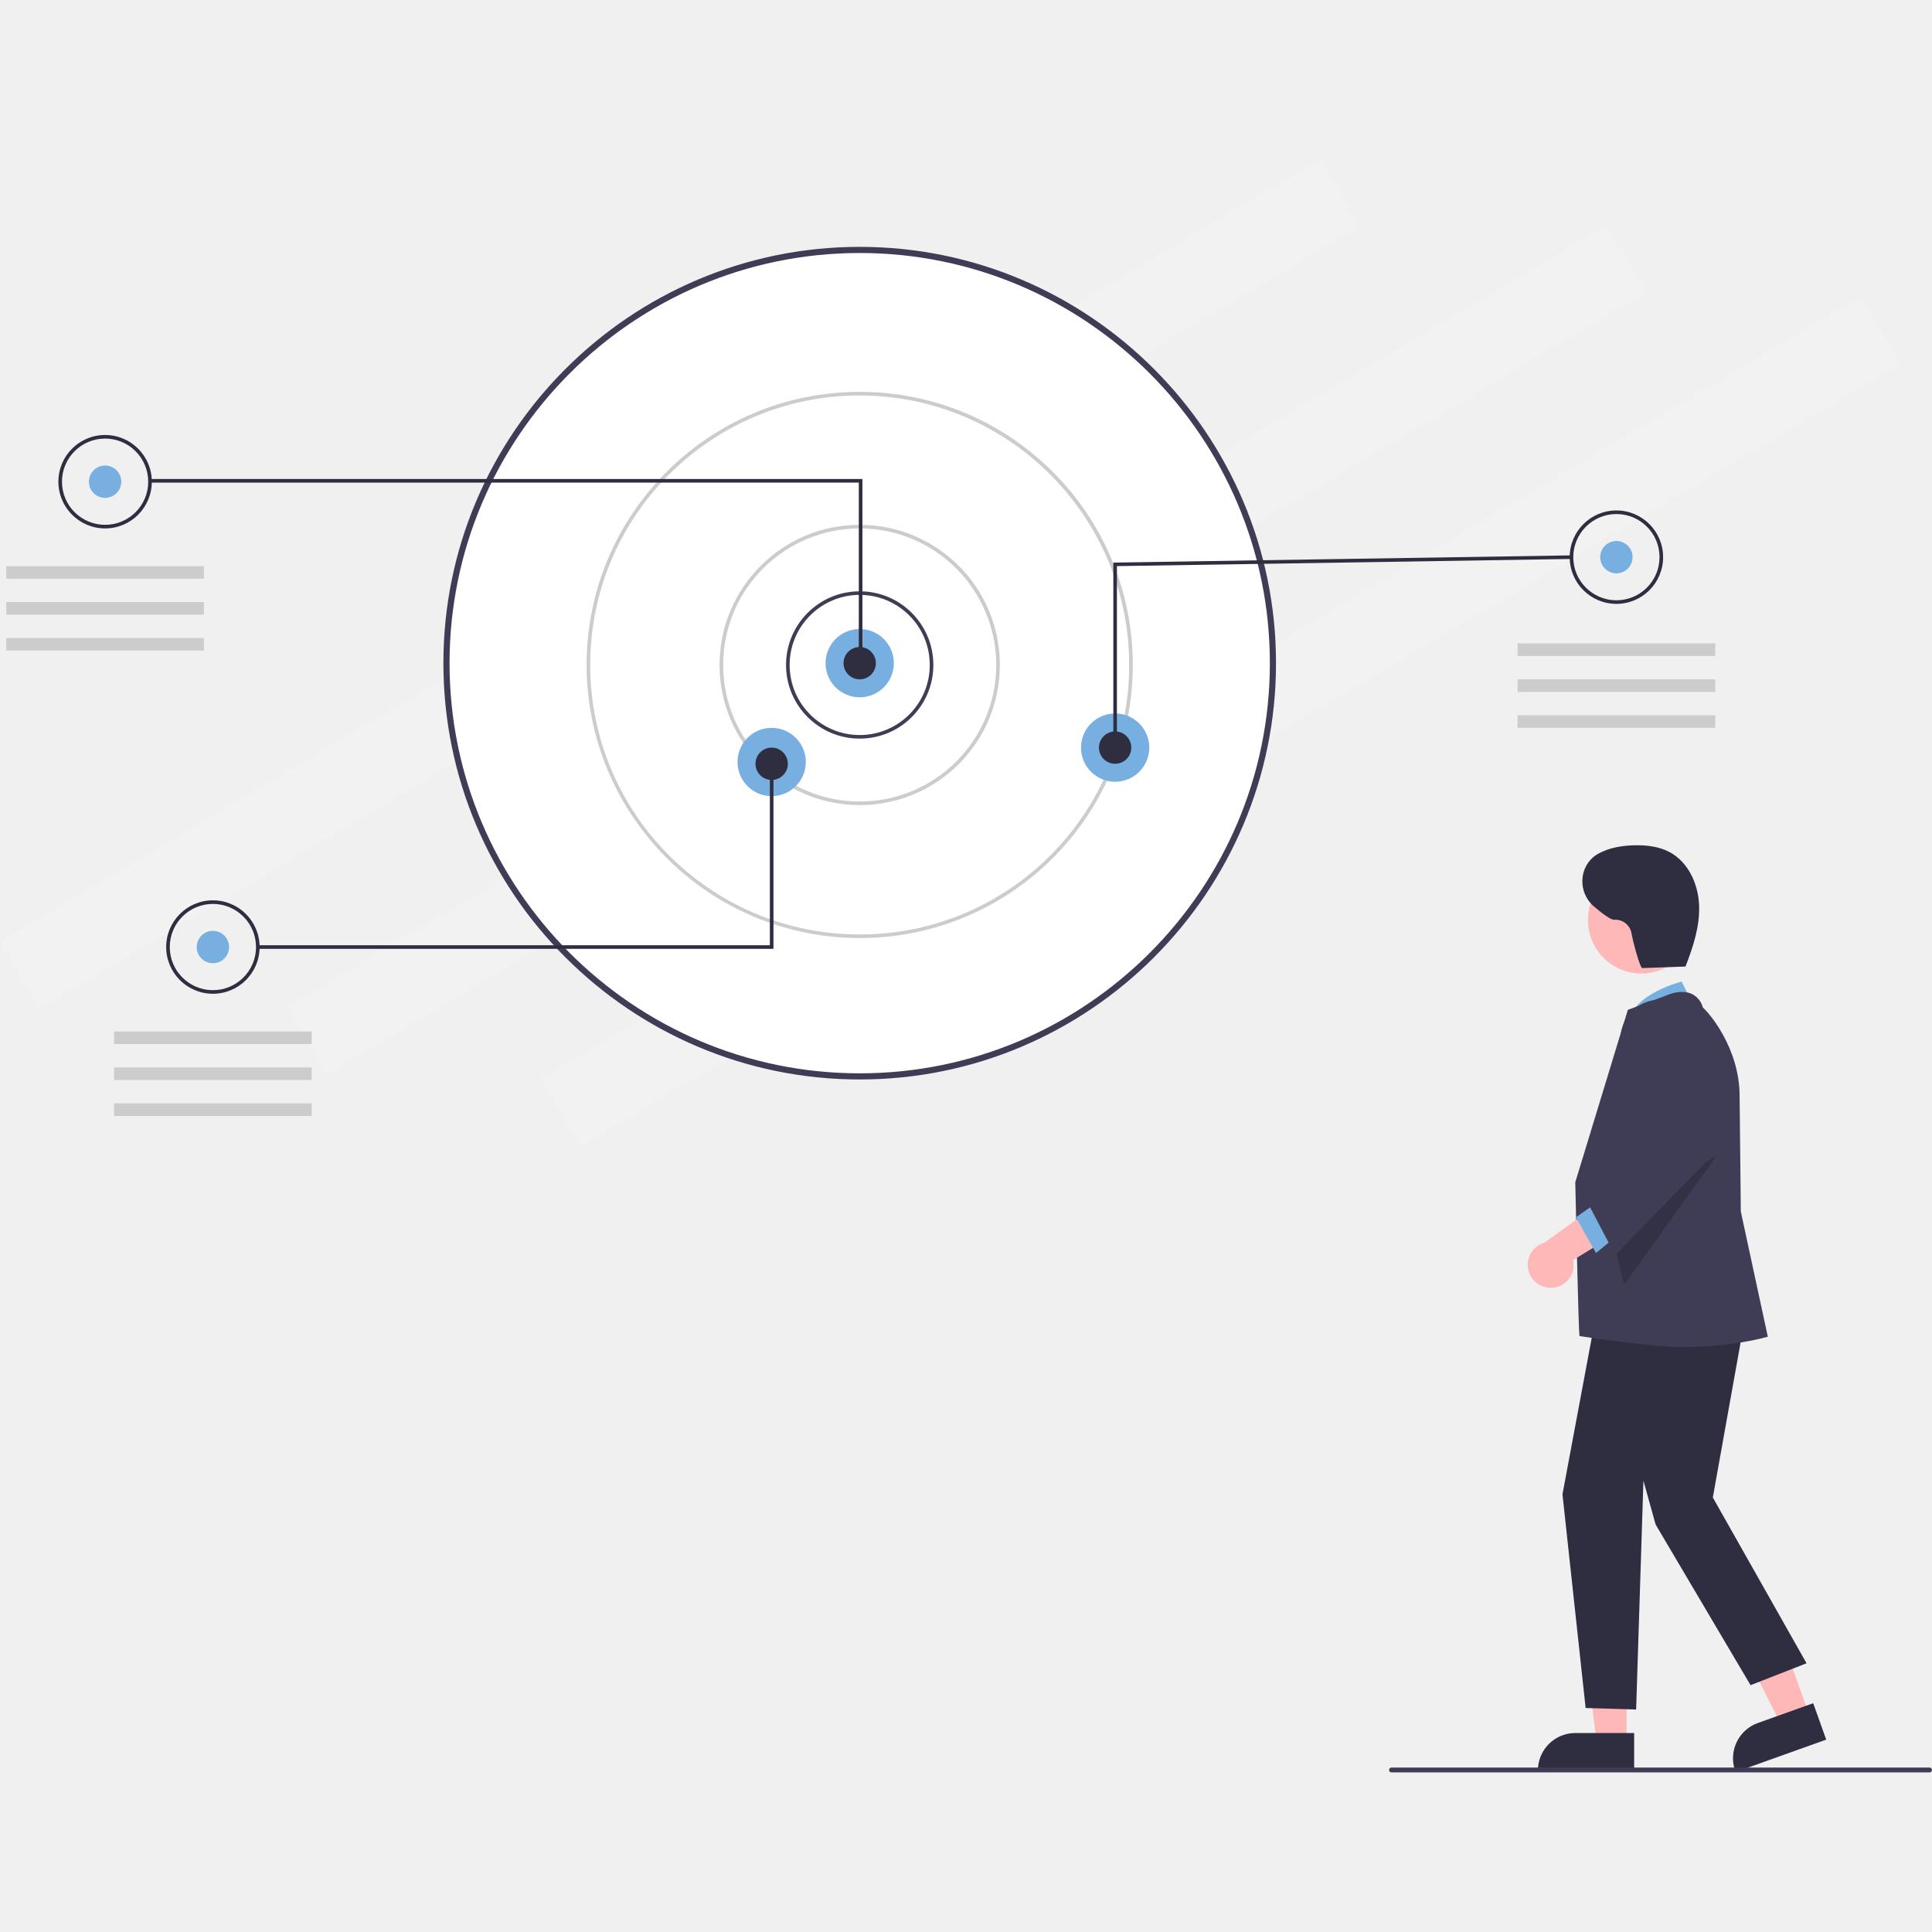
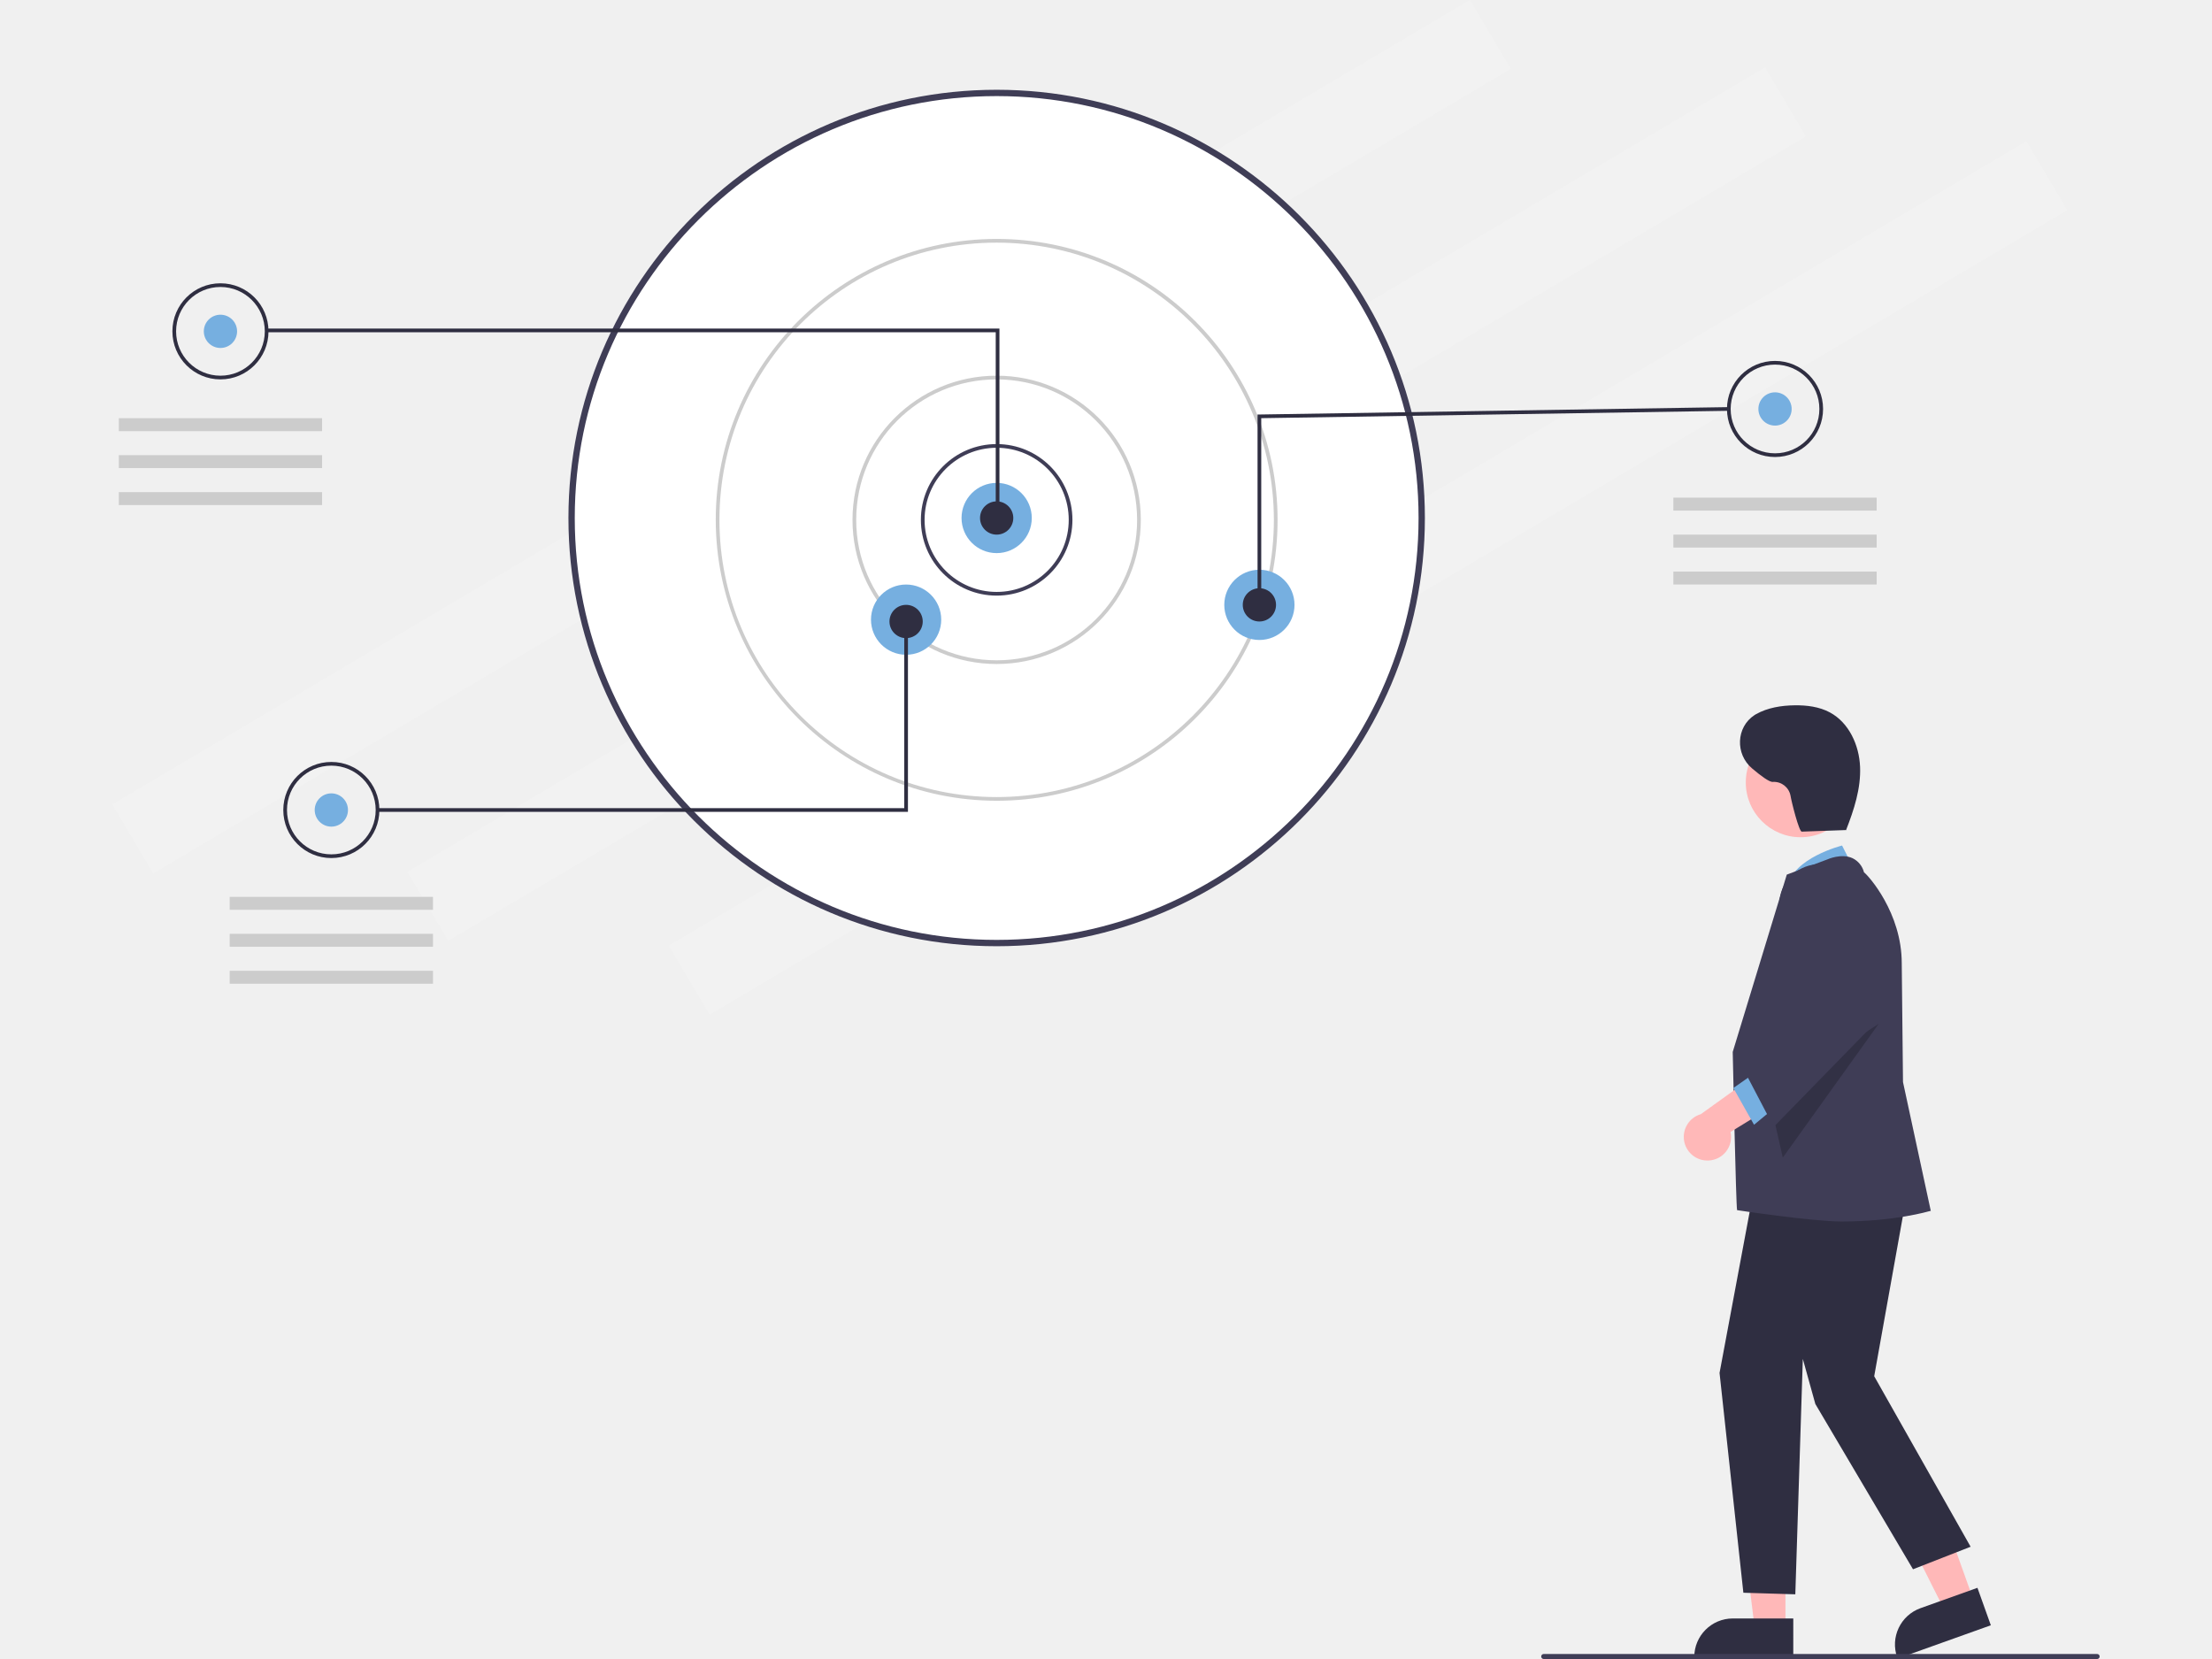
- <svg xmlns="http://www.w3.org/2000/svg" id="b9b061f4-2238-46cf-9cbb-0fa8bffbec0a" data-name="Layer 1" width="150" height="150px" viewBox="0 0 793.563 662.464">
+ <svg xmlns="http://www.w3.org/2000/svg" id="b9b061f4-2238-46cf-9cbb-0fa8bffbec0a" data-name="Layer 1" width="200" height="150" viewBox="0 0 793.563 662.464">
  <rect x="167.355" y="277.158" width="630.166" height="31.983" transform="translate(-285.266 168.1218) rotate(-30.64932)" fill="#f2f2f2" />
  <rect x="285.186" y="304.091" width="630.166" height="31.983" transform="translate(-282.5352 231.9526) rotate(-30.64932)" fill="#f2f2f2" />
  <rect x="389.551" y="333.549" width="630.166" height="31.983" transform="translate(-282.9729 289.2711) rotate(-30.64932)" fill="#f2f2f2" />
  <circle cx="353.12" cy="206.844" r="169.736" fill="#fff" />
  <path d="M385.341,325.612c0-94.289,76.709-170.998,170.998-170.998s170.998,76.71,170.998,170.998S650.628,496.61,556.339,496.61,385.341,419.9,385.341,325.612Zm2.525,0c0,92.896,75.577,168.473,168.473,168.473s168.473-75.577,168.473-168.473S649.235,157.139,556.339,157.139,387.866,232.716,387.866,325.612Z" transform="translate(-203.2186 -118.7682)" fill="#3f3d56" />
  <path d="M526.082,326.35v0A30.257,30.257,0,1,1,556.339,356.607,30.257,30.257,0,0,1,526.082,326.35Zm30.257-28.781a28.814,28.814,0,0,0-28.781,28.781v0a28.781,28.781,0,1,0,28.781-28.781Z" transform="translate(-203.2186 -118.7682)" fill="#3f3d56" style="isolation:isolate" />
  <path d="M498.776,326.35v0a57.563,57.563,0,1,1,57.563,57.563A57.563,57.563,0,0,1,498.776,326.35Zm57.563-56.087a56.087,56.087,0,1,0,56.087,56.087,56.15,56.15,0,0,0-56.087-56.087Z" transform="translate(-203.2186 -118.7682)" fill="#ccc" style="isolation:isolate" />
  <path d="M444.166,326.35A112.173,112.173,0,1,1,556.339,438.523,112.3,112.3,0,0,1,444.166,326.35ZM556.339,215.653A110.697,110.697,0,1,0,667.036,326.35,110.823,110.823,0,0,0,556.339,215.653Z" transform="translate(-203.2186 -118.7682)" fill="#ccc" style="isolation:isolate" />
  <circle cx="353.12" cy="206.844" r="14.022" fill="#76afe0" style="isolation:isolate" />
  <circle cx="316.959" cy="247.433" r="14.022" fill="#76afe0" style="isolation:isolate" />
  <circle cx="458.035" cy="241.529" r="14.022" fill="#76afe0" style="isolation:isolate" />
  <circle cx="353.12" cy="206.844" r="6.642" fill="#2f2e41" />
  <circle cx="458.035" cy="241.529" r="6.642" fill="#2f2e41" />
  <circle cx="316.959" cy="248.171" r="6.642" fill="#2f2e41" />
  <circle cx="43.168" cy="132.308" r="6.642" fill="#76afe0" />
  <polygon points="352.751 132.677 61.248 132.677 61.248 131.201 354.228 131.201 354.228 207.212 352.751 207.212 352.751 132.677" fill="#2f2e41" />
  <path d="M227.199,251.076a19.188,19.188,0,1,1,19.188,19.188A19.188,19.188,0,0,1,227.199,251.076Zm19.188-17.712a17.712,17.712,0,1,0,17.712,17.712,17.732,17.732,0,0,0-17.712-17.712Z" transform="translate(-203.2186 -118.7682)" fill="#2f2e41" />
  <circle cx="87.447" cy="323.445" r="6.642" fill="#76afe0" />
  <path d="M271.478,442.213h0a19.188,19.188,0,1,1,19.188,19.188A19.188,19.188,0,0,1,271.478,442.213Zm19.188-17.712a17.712,17.712,0,1,0,17.712,17.712,17.732,17.732,0,0,0-17.712-17.712Z" transform="translate(-203.2186 -118.7682)" fill="#2f2e41" />
  <circle cx="663.932" cy="163.303" r="6.642" fill="#76afe0" />
  <path d="M847.963,282.071a19.188,19.188,0,1,1,19.188,19.188A19.188,19.188,0,0,1,847.963,282.071Zm19.188-17.712a17.732,17.732,0,0,0-17.712,17.712v0a17.712,17.712,0,1,0,17.712-17.712Z" transform="translate(-203.2186 -118.7682)" fill="#2f2e41" />
  <polygon points="457.297 165.528 645.471 162.565 645.494 164.04 458.773 166.981 458.773 241.529 457.297 241.529 457.297 165.528" fill="#2f2e41" />
  <polygon points="105.897 322.707 316.221 322.707 316.221 248.171 317.697 248.171 317.697 324.182 105.897 324.182 105.897 322.707" fill="#2f2e41" />
  <rect x="2.579" y="166.993" width="81.178" height="5.166" fill="#ccc" />
  <rect x="2.579" y="181.752" width="81.178" height="5.166" fill="#ccc" />
  <rect x="2.579" y="196.512" width="81.178" height="5.166" fill="#ccc" />
  <rect x="46.858" y="358.13" width="81.178" height="5.166" fill="#ccc" />
  <rect x="46.858" y="372.889" width="81.178" height="5.166" fill="#ccc" />
  <rect x="46.858" y="387.649" width="81.178" height="5.166" fill="#ccc" />
  <rect x="623.343" y="198.726" width="81.178" height="5.166" fill="#ccc" />
  <rect x="623.343" y="213.485" width="81.178" height="5.166" fill="#ccc" />
  <rect x="623.343" y="228.245" width="81.178" height="5.166" fill="#ccc" />
  <polygon points="743.166 638.861 731.622 642.987 710.214 600.421 727.253 594.332 743.166 638.861" fill="#ffb8b8" />
  <path d="M916.104,781.071l-.168-.471a15.405,15.405,0,0,1,9.311-19.667l22.736-8.125,5.347,14.96Z" transform="translate(-203.2186 -118.7682)" fill="#2f2e41" />
  <polygon points="668.095 650.28 655.835 650.279 650.003 602.991 668.097 602.992 668.095 650.28" fill="#ffb8b8" />
  <path d="M874.44,780.932l-39.531-.001v-.5a15.386,15.386,0,0,1,15.387-15.386h.001l24.144.001Z" transform="translate(-203.2186 -118.7682)" fill="#2f2e41" />
  <path d="M899.254,466.938l-5.332-10.535s-19.863,4.976-21.668,16.488Z" transform="translate(-203.2186 -118.7682)" fill="#76afe0" />
  <polygon points="718.035 468.635 703.535 549.548 742.035 617.635 719.035 626.635 680.035 560.635 675.035 542.635 672.035 636.635 651.292 636.005 641.781 548.232 657.035 466.635 718.035 468.635" fill="#2f2e41" />
  <path d="M852,602c-.45-2.004-1.741-63.173-1.741-63.173s21.325-70.009,21.521-70.584l.076-.225,16.191-6.07c.227-.104,5.621-2.507,10.036-.504a8.651,8.651,0,0,1,4.601,5.654c1.836,1.368,15.07,16.192,15.07,36.3l.5,47.449,11.095,51.44-.49.104c-.303.064-13.827,4.139-35.128,4.139C881.894,606.531,852,602,852,602Z" transform="translate(-203.2186 -118.7682)" fill="#3f3d56" />
  <circle cx="674.143" cy="312.435" r="21.883" fill="#ffb8b8" />
  <polygon points="705.318 408.841 667.035 462.257 661.381 437.312 705.318 408.841" opacity="0.2" />
  <path d="M840.59,582.177a9.391,9.391,0,0,0,8.799-11.398l28.446-17.449L862.128,545.981l-24.605,17.697a9.442,9.442,0,0,0,3.067,18.499Z" transform="translate(-203.2186 -118.7682)" fill="#ffb8b8" />
  <polygon points="657.035 427.635 647.292 434.462 655.555 449.135 667.035 439.635 657.035 427.635" fill="#76afe0" />
  <path d="M855.153,546.834l22.917-26.563-8.78-36.639a16.031,16.031,0,0,1,29.705-11.336l.199.371,8.091,54.408-40.654,41.671Z" transform="translate(-203.2186 -118.7682)" fill="#3f3d56" />
  <path d="M896.001,450.202l-18.163.652c-1.107.04-4.112-11.909-4.505-14.387a6.765,6.765,0,0,0-7.057-5.473c-1.36.128-4.788-2.412-8.326-5.419-6.717-5.71-6.367-16.435,1.011-21.26q.302-.198.594-.361c4.655-2.605,10.1-3.48,15.433-3.547,4.835-.06,9.807.548,14.067,2.837,7.637,4.103,11.701,13.069,12.058,21.73s-2.42,17.131-5.571,25.207" transform="translate(-203.2186 -118.7682)" fill="#2f2e41" />
  <path d="M995.781,781.232h-221a1,1,0,0,1,0-2h221a1,1,0,0,1,0,2Z" transform="translate(-203.2186 -118.7682)" fill="#3f3d56" />
</svg>
